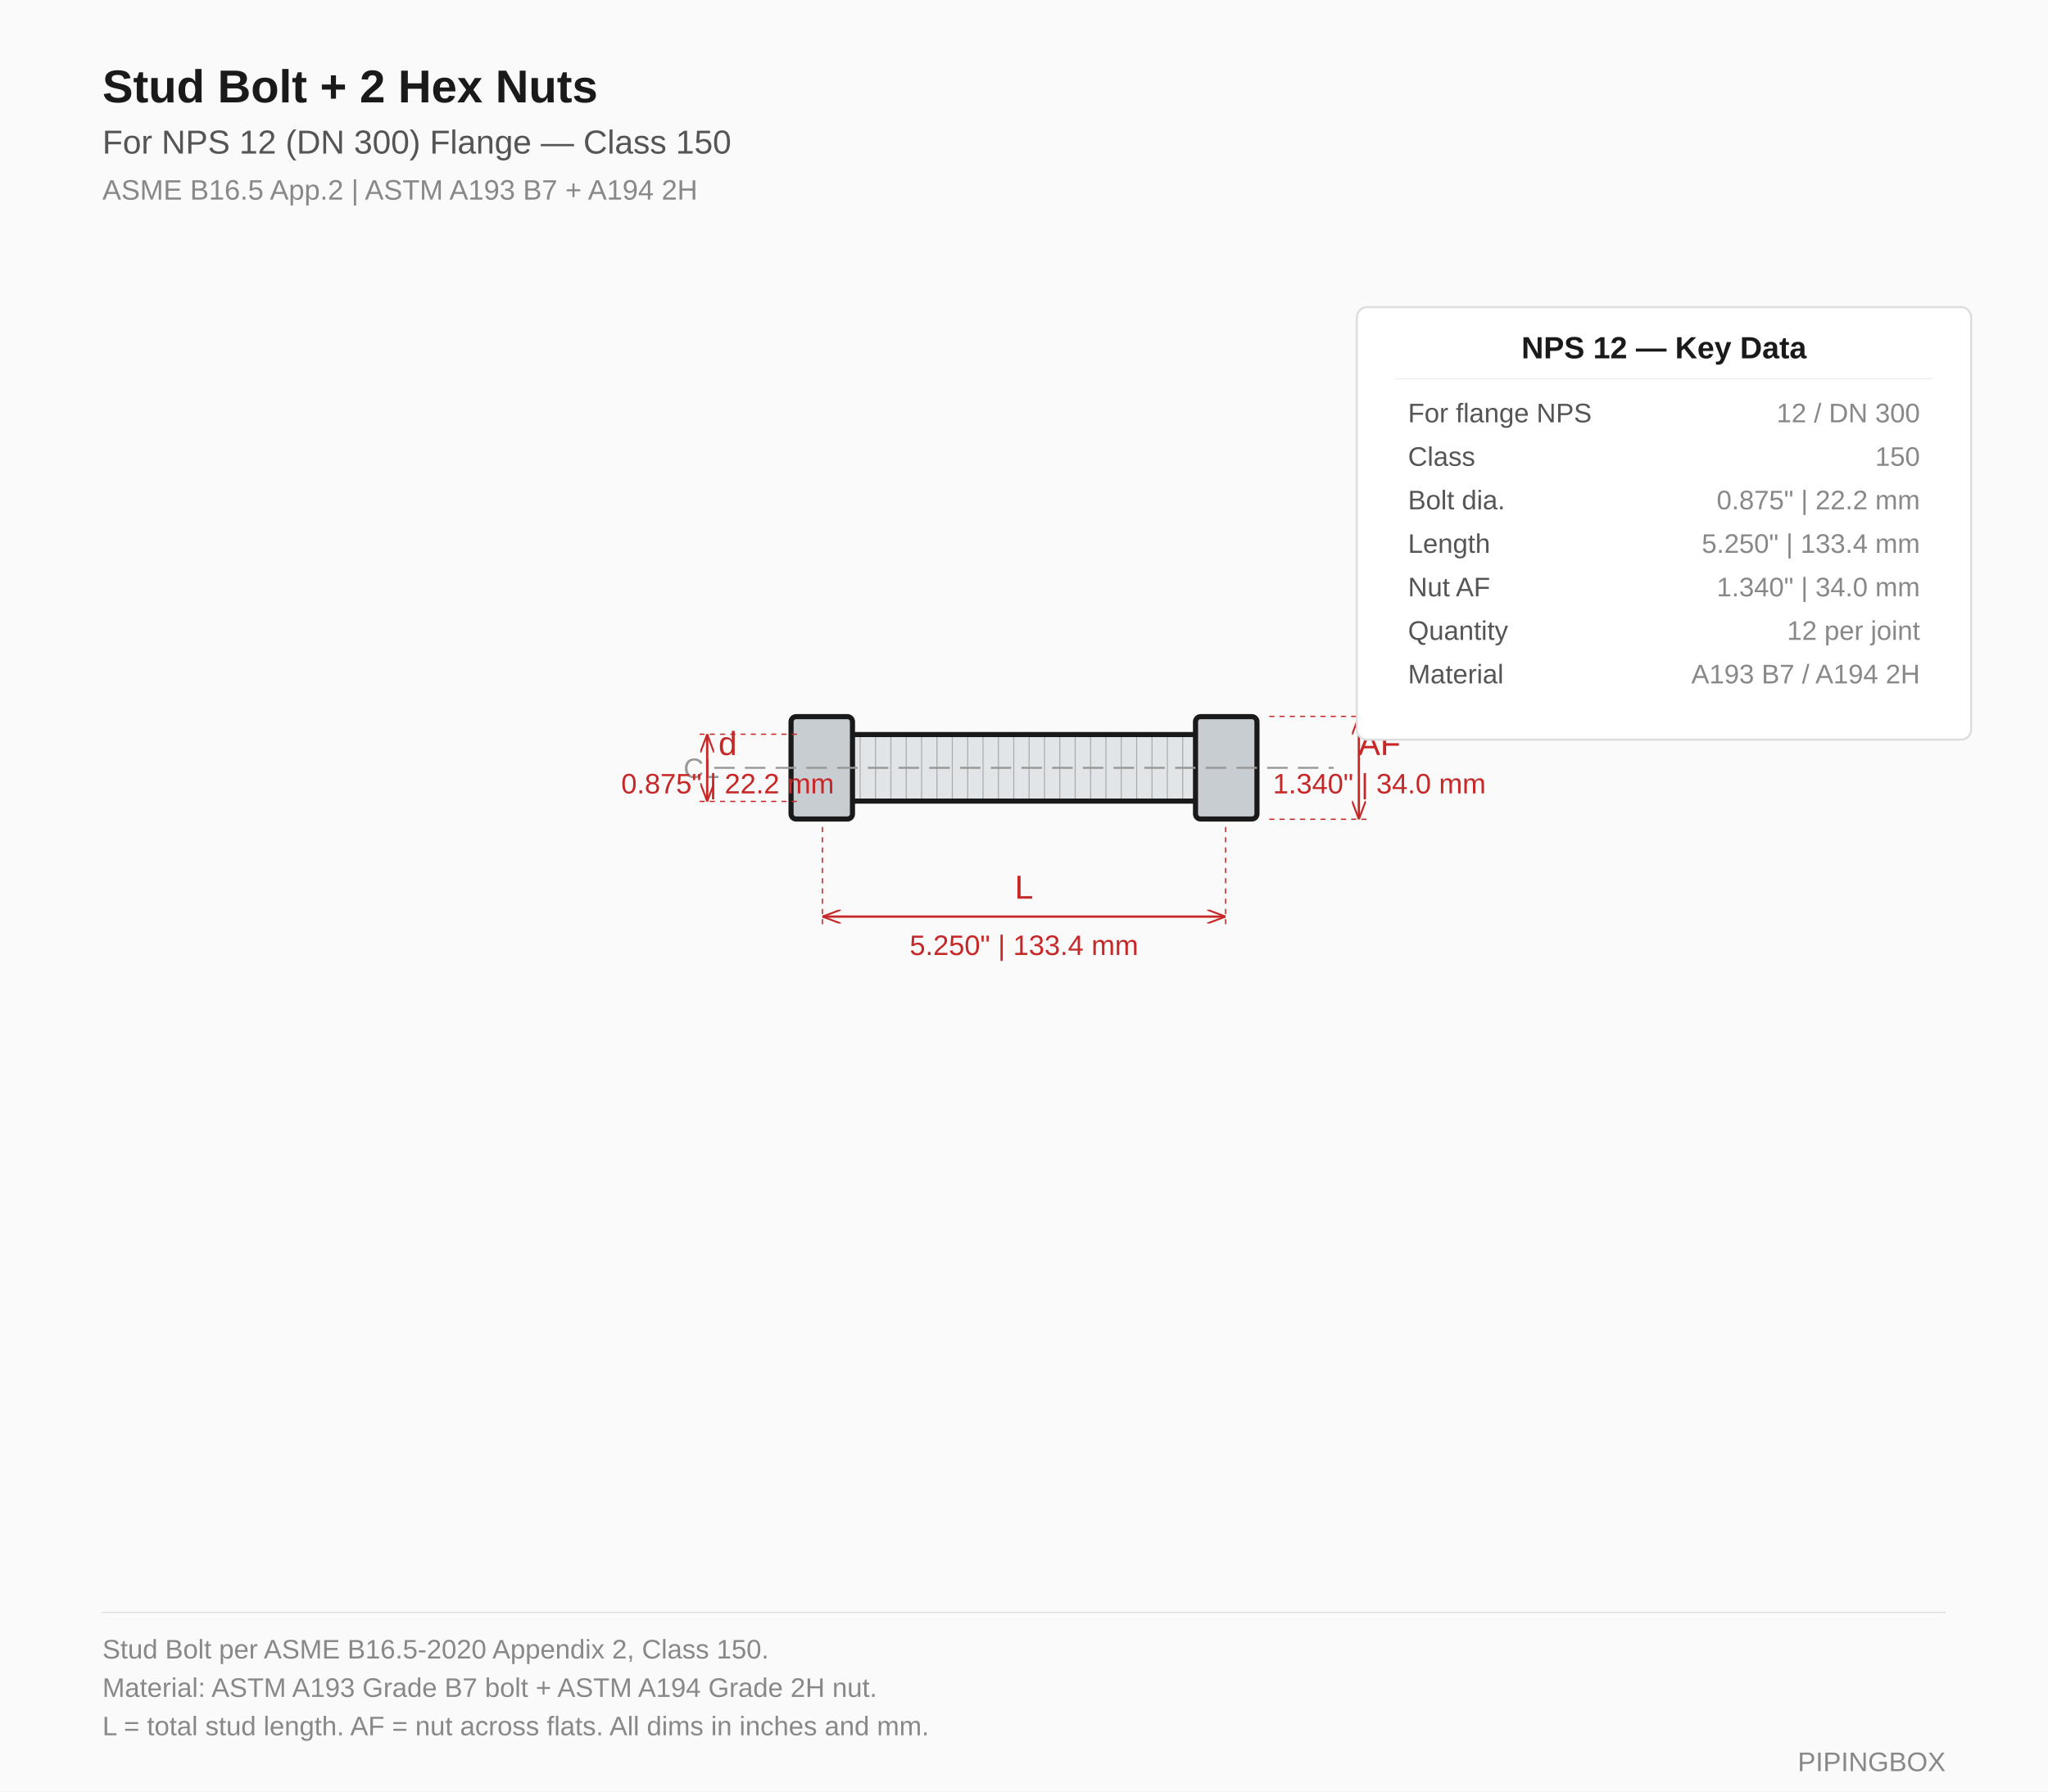
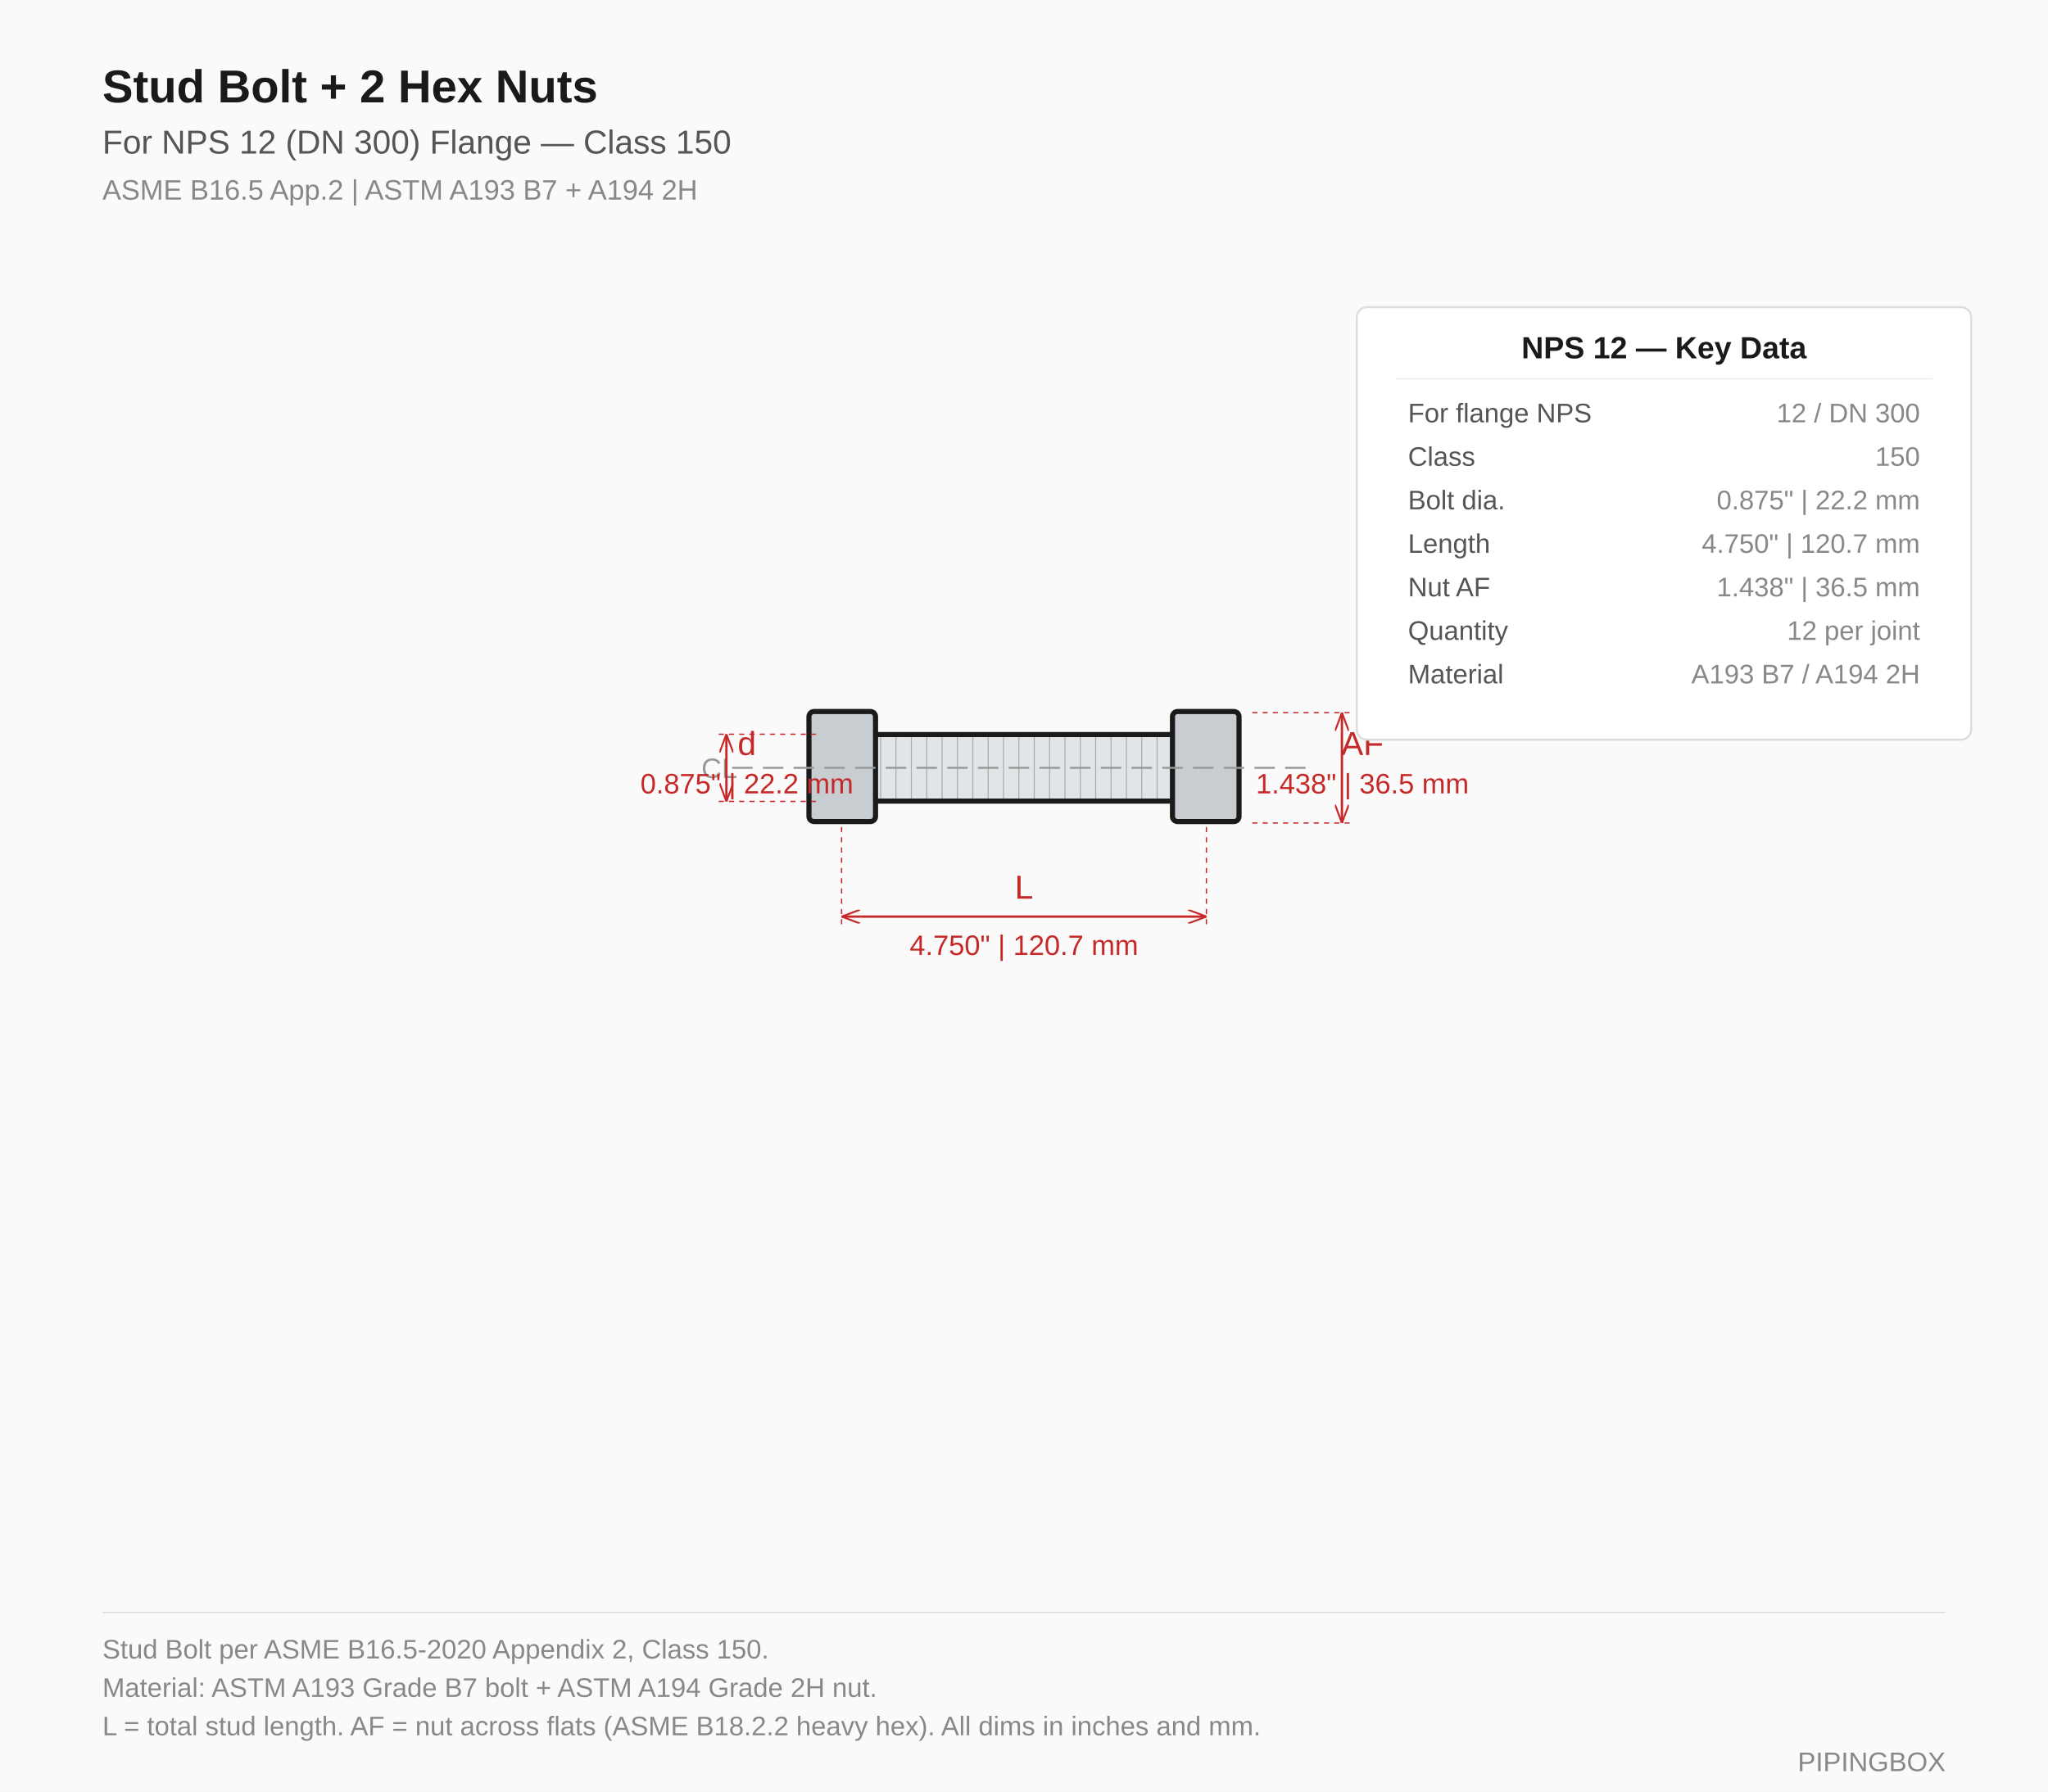
<svg xmlns="http://www.w3.org/2000/svg" viewBox="0 0 800 700" width="800" height="700">
  <defs>
    <style>
    .profile{stroke:#1a1a1a;stroke-width:2;fill:#e2e5e8}
    .bore{stroke:#555;stroke-width:1;fill:none;stroke-dasharray:4 2}
    .centerline{stroke:#999;stroke-width:.8;stroke-dasharray:8 4;fill:none}
    .dim-line{stroke:#c62828;stroke-width:.9;fill:none}
    .dim-text{font-family:'Segoe UI',Arial,sans-serif;font-size:13px;fill:#c62828;text-anchor:middle}
    .dim-sub{font-family:'Segoe UI',Arial,sans-serif;font-size:11px;fill:#c62828;text-anchor:middle}
    .title{font-family:'Segoe UI',Arial,sans-serif;font-size:18px;font-weight:600;fill:#1a1a1a}
    .subtitle{font-family:'Segoe UI',Arial,sans-serif;font-size:13px;fill:#555}
    .std-ref{font-family:'Segoe UI',Arial,sans-serif;font-size:11px;fill:#888}
    .note{font-family:'Segoe UI',Arial,sans-serif;font-size:10.5px;fill:#888}
    .label{font-family:'Segoe UI',Arial,sans-serif;font-size:11px;fill:#999;text-anchor:middle}
    .tbl-hdr{font-family:'Segoe UI',Arial,sans-serif;font-size:12px;fill:#1a1a1a;font-weight:600;text-anchor:middle}
    .tbl-key{font-family:'Segoe UI',Arial,sans-serif;font-size:10.5px;fill:#555;text-anchor:start}
    .tbl-val{font-family:'Segoe UI',Arial,sans-serif;font-size:10.5px;fill:#888;text-anchor:end}
  </style>
    <marker id="as" markerWidth="8" markerHeight="6" refX="0" refY="3" orient="auto">
      <path d="M8,0 L0,3 L8,6" fill="none" stroke="#c62828" stroke-width=".8" />
    </marker>
    <marker id="ae" markerWidth="8" markerHeight="6" refX="8" refY="3" orient="auto">
      <path d="M0,0 L8,3 L0,6" fill="none" stroke="#c62828" stroke-width=".8" />
    </marker>
  </defs>
  <rect width="800" height="700" fill="#fafafa" />
  <text x="40" y="40" class="title">Stud Bolt + 2 Hex Nuts</text>
  <text x="40" y="60" class="subtitle">For NPS 12 (DN 300) Flange — Class 150</text>
  <text x="40" y="78" class="std-ref">ASME B16.5 App.2 | ASTM A193 B7 + A194 2H</text>
-   <rect x="321" y="287" width="158" height="26" class="profile" />
-   <line x1="324" y1="288" x2="324" y2="312" stroke="#aaa" stroke-width=".4" />
-   <line x1="330" y1="288" x2="330" y2="312" stroke="#aaa" stroke-width=".4" />
-   <line x1="336" y1="288" x2="336" y2="312" stroke="#aaa" stroke-width=".4" />
-   <line x1="342" y1="288" x2="342" y2="312" stroke="#aaa" stroke-width=".4" />
-   <line x1="348" y1="288" x2="348" y2="312" stroke="#aaa" stroke-width=".4" />
-   <line x1="354" y1="288" x2="354" y2="312" stroke="#aaa" stroke-width=".4" />
-   <line x1="360" y1="288" x2="360" y2="312" stroke="#aaa" stroke-width=".4" />
-   <line x1="366" y1="288" x2="366" y2="312" stroke="#aaa" stroke-width=".4" />
-   <line x1="372" y1="288" x2="372" y2="312" stroke="#aaa" stroke-width=".4" />
-   <line x1="378" y1="288" x2="378" y2="312" stroke="#aaa" stroke-width=".4" />
-   <line x1="384" y1="288" x2="384" y2="312" stroke="#aaa" stroke-width=".4" />
-   <line x1="390" y1="288" x2="390" y2="312" stroke="#aaa" stroke-width=".4" />
-   <line x1="396" y1="288" x2="396" y2="312" stroke="#aaa" stroke-width=".4" />
-   <line x1="402" y1="288" x2="402" y2="312" stroke="#aaa" stroke-width=".4" />
-   <line x1="408" y1="288" x2="408" y2="312" stroke="#aaa" stroke-width=".4" />
-   <line x1="414" y1="288" x2="414" y2="312" stroke="#aaa" stroke-width=".4" />
-   <line x1="420" y1="288" x2="420" y2="312" stroke="#aaa" stroke-width=".4" />
-   <line x1="426" y1="288" x2="426" y2="312" stroke="#aaa" stroke-width=".4" />
-   <line x1="432" y1="288" x2="432" y2="312" stroke="#aaa" stroke-width=".4" />
-   <line x1="438" y1="288" x2="438" y2="312" stroke="#aaa" stroke-width=".4" />
-   <line x1="444" y1="288" x2="444" y2="312" stroke="#aaa" stroke-width=".4" />
-   <line x1="450" y1="288" x2="450" y2="312" stroke="#aaa" stroke-width=".4" />
-   <line x1="456" y1="288" x2="456" y2="312" stroke="#aaa" stroke-width=".4" />
-   <line x1="462" y1="288" x2="462" y2="312" stroke="#aaa" stroke-width=".4" />
-   <line x1="468" y1="288" x2="468" y2="312" stroke="#aaa" stroke-width=".4" />
-   <line x1="474" y1="288" x2="474" y2="312" stroke="#aaa" stroke-width=".4" />
-   <rect x="309" y="280" width="24" height="40" rx="2" fill="#c8cdd2" stroke="#1a1a1a" stroke-width="2" />
-   <rect x="467" y="280" width="24" height="40" rx="2" fill="#c8cdd2" stroke="#1a1a1a" stroke-width="2" />
-   <line x1="279" y1="300" x2="521" y2="300" class="centerline" />
-   <text x="274" y="304" class="label" text-anchor="end">CL</text>
-   <line x1="321.25" y1="323.125" x2="321.25" y2="363.125" stroke="#c62828" stroke-width=".5" stroke-dasharray="2 2" />
-   <line x1="478.75" y1="323.125" x2="478.75" y2="363.125" stroke="#c62828" stroke-width=".5" stroke-dasharray="2 2" />
-   <line x1="321.25" y1="358.125" x2="478.75" y2="358.125" class="dim-line" marker-start="url(#as)" marker-end="url(#ae)" />
+   <rect x="329" y="287" width="143" height="26" class="profile" />
+   <line x1="332" y1="288" x2="332" y2="312" stroke="#aaa" stroke-width=".4" />
+   <line x1="338" y1="288" x2="338" y2="312" stroke="#aaa" stroke-width=".4" />
+   <line x1="344" y1="288" x2="344" y2="312" stroke="#aaa" stroke-width=".4" />
+   <line x1="350" y1="288" x2="350" y2="312" stroke="#aaa" stroke-width=".4" />
+   <line x1="356" y1="288" x2="356" y2="312" stroke="#aaa" stroke-width=".4" />
+   <line x1="362" y1="288" x2="362" y2="312" stroke="#aaa" stroke-width=".4" />
+   <line x1="368" y1="288" x2="368" y2="312" stroke="#aaa" stroke-width=".4" />
+   <line x1="374" y1="288" x2="374" y2="312" stroke="#aaa" stroke-width=".4" />
+   <line x1="380" y1="288" x2="380" y2="312" stroke="#aaa" stroke-width=".4" />
+   <line x1="386" y1="288" x2="386" y2="312" stroke="#aaa" stroke-width=".4" />
+   <line x1="392" y1="288" x2="392" y2="312" stroke="#aaa" stroke-width=".4" />
+   <line x1="398" y1="288" x2="398" y2="312" stroke="#aaa" stroke-width=".4" />
+   <line x1="404" y1="288" x2="404" y2="312" stroke="#aaa" stroke-width=".4" />
+   <line x1="410" y1="288" x2="410" y2="312" stroke="#aaa" stroke-width=".4" />
+   <line x1="416" y1="288" x2="416" y2="312" stroke="#aaa" stroke-width=".4" />
+   <line x1="422" y1="288" x2="422" y2="312" stroke="#aaa" stroke-width=".4" />
+   <line x1="428" y1="288" x2="428" y2="312" stroke="#aaa" stroke-width=".4" />
+   <line x1="434" y1="288" x2="434" y2="312" stroke="#aaa" stroke-width=".4" />
+   <line x1="440" y1="288" x2="440" y2="312" stroke="#aaa" stroke-width=".4" />
+   <line x1="446" y1="288" x2="446" y2="312" stroke="#aaa" stroke-width=".4" />
+   <line x1="452" y1="288" x2="452" y2="312" stroke="#aaa" stroke-width=".4" />
+   <line x1="458" y1="288" x2="458" y2="312" stroke="#aaa" stroke-width=".4" />
+   <line x1="464" y1="288" x2="464" y2="312" stroke="#aaa" stroke-width=".4" />
+   <rect x="316" y="278" width="26" height="43" rx="2" fill="#c8cdd2" stroke="#1a1a1a" stroke-width="2" />
+   <rect x="458" y="278" width="26" height="43" rx="2" fill="#c8cdd2" stroke="#1a1a1a" stroke-width="2" />
+   <line x1="286" y1="300" x2="514" y2="300" class="centerline" />
+   <text x="281" y="304" class="label" text-anchor="end">CL</text>
+   <line x1="328.75" y1="323.125" x2="328.75" y2="363.125" stroke="#c62828" stroke-width=".5" stroke-dasharray="2 2" />
+   <line x1="471.25" y1="323.125" x2="471.25" y2="363.125" stroke="#c62828" stroke-width=".5" stroke-dasharray="2 2" />
+   <line x1="328.75" y1="358.125" x2="471.25" y2="358.125" class="dim-line" marker-start="url(#as)" marker-end="url(#ae)" />
  <text x="400" y="351.125" class="dim-text">L</text>
-   <text x="400" y="373.125" class="dim-sub">5.250" | 133.4 mm</text>
-   <line x1="311.25" y1="286.875" x2="271.25" y2="286.875" stroke="#c62828" stroke-width=".5" stroke-dasharray="2 2" />
-   <line x1="311.25" y1="313.125" x2="271.25" y2="313.125" stroke="#c62828" stroke-width=".5" stroke-dasharray="2 2" />
-   <line x1="276.25" y1="286.875" x2="276.25" y2="313.125" class="dim-line" marker-start="url(#as)" marker-end="url(#ae)" />
-   <text x="284.25" y="295.0" class="dim-text" text-anchor="start">d</text>
-   <text x="284.25" y="310.0" class="dim-sub" text-anchor="start">0.875" | 22.2 mm</text>
-   <line x1="495.81" y1="279.9" x2="535.81" y2="279.9" stroke="#c62828" stroke-width=".5" stroke-dasharray="2 2" />
-   <line x1="495.81" y1="320.1" x2="535.81" y2="320.1" stroke="#c62828" stroke-width=".5" stroke-dasharray="2 2" />
-   <line x1="530.81" y1="279.9" x2="530.81" y2="320.1" class="dim-line" marker-start="url(#as)" marker-end="url(#ae)" />
-   <text x="538.81" y="295.0" class="dim-text" text-anchor="start">AF</text>
-   <text x="538.81" y="310.0" class="dim-sub" text-anchor="start">1.340" | 34.0 mm</text>
+   <text x="400" y="373.125" class="dim-sub">4.750" | 120.7 mm</text>
+   <line x1="318.75" y1="286.875" x2="278.75" y2="286.875" stroke="#c62828" stroke-width=".5" stroke-dasharray="2 2" />
+   <line x1="318.75" y1="313.125" x2="278.75" y2="313.125" stroke="#c62828" stroke-width=".5" stroke-dasharray="2 2" />
+   <line x1="283.75" y1="286.875" x2="283.75" y2="313.125" class="dim-line" marker-start="url(#as)" marker-end="url(#ae)" />
+   <text x="291.75" y="295" class="dim-text" text-anchor="start">d</text>
+   <text x="291.75" y="310" class="dim-sub" text-anchor="start">0.875" | 22.2 mm</text>
+   <line x1="489.188" y1="278.438" x2="529.188" y2="278.438" stroke="#c62828" stroke-width=".5" stroke-dasharray="2 2" />
+   <line x1="489.188" y1="321.562" x2="529.188" y2="321.562" stroke="#c62828" stroke-width=".5" stroke-dasharray="2 2" />
+   <line x1="524.188" y1="278.438" x2="524.188" y2="321.562" class="dim-line" marker-start="url(#as)" marker-end="url(#ae)" />
+   <text x="532.188" y="295" class="dim-text" text-anchor="start">AF</text>
+   <text x="532.188" y="310" class="dim-sub" text-anchor="start">1.438" | 36.5 mm</text>
  <rect x="530" y="120" width="240" height="169" rx="4" fill="white" stroke="#ddd" stroke-width=".8" />
  <text x="650" y="140" class="tbl-hdr">NPS 12 — Key Data</text>
  <line x1="545" y1="148" x2="755" y2="148" stroke="#eee" stroke-width=".5" />
  <text x="550" y="165" class="tbl-key">For flange NPS</text>
  <text x="750" y="165" class="tbl-val">12 / DN 300</text>
  <text x="550" y="182" class="tbl-key">Class</text>
  <text x="750" y="182" class="tbl-val">150</text>
  <text x="550" y="199" class="tbl-key">Bolt dia.</text>
  <text x="750" y="199" class="tbl-val">0.875" | 22.2 mm</text>
  <text x="550" y="216" class="tbl-key">Length</text>
-   <text x="750" y="216" class="tbl-val">5.250" | 133.4 mm</text>
+   <text x="750" y="216" class="tbl-val">4.750" | 120.7 mm</text>
  <text x="550" y="233" class="tbl-key">Nut AF</text>
-   <text x="750" y="233" class="tbl-val">1.340" | 34.0 mm</text>
+   <text x="750" y="233" class="tbl-val">1.438" | 36.5 mm</text>
  <text x="550" y="250" class="tbl-key">Quantity</text>
  <text x="750" y="250" class="tbl-val">12 per joint</text>
  <text x="550" y="267" class="tbl-key">Material</text>
  <text x="750" y="267" class="tbl-val">A193 B7 / A194 2H</text>
  <line x1="40" y1="630" x2="760" y2="630" stroke="#ddd" stroke-width=".5" />
  <text x="40" y="648" class="note">Stud Bolt per ASME B16.5-2020 Appendix 2, Class 150.</text>
  <text x="40" y="663" class="note">Material: ASTM A193 Grade B7 bolt + ASTM A194 Grade 2H nut.</text>
-   <text x="40" y="678" class="note">L = total stud length. AF = nut across flats. All dims in inches and mm.</text>
+   <text x="40" y="678" class="note">L = total stud length. AF = nut across flats (ASME B18.2.2 heavy hex). All dims in inches and mm.</text>
  <text x="760" y="692" class="note" text-anchor="end" fill="#ccc">PIPINGBOX</text>
</svg>
